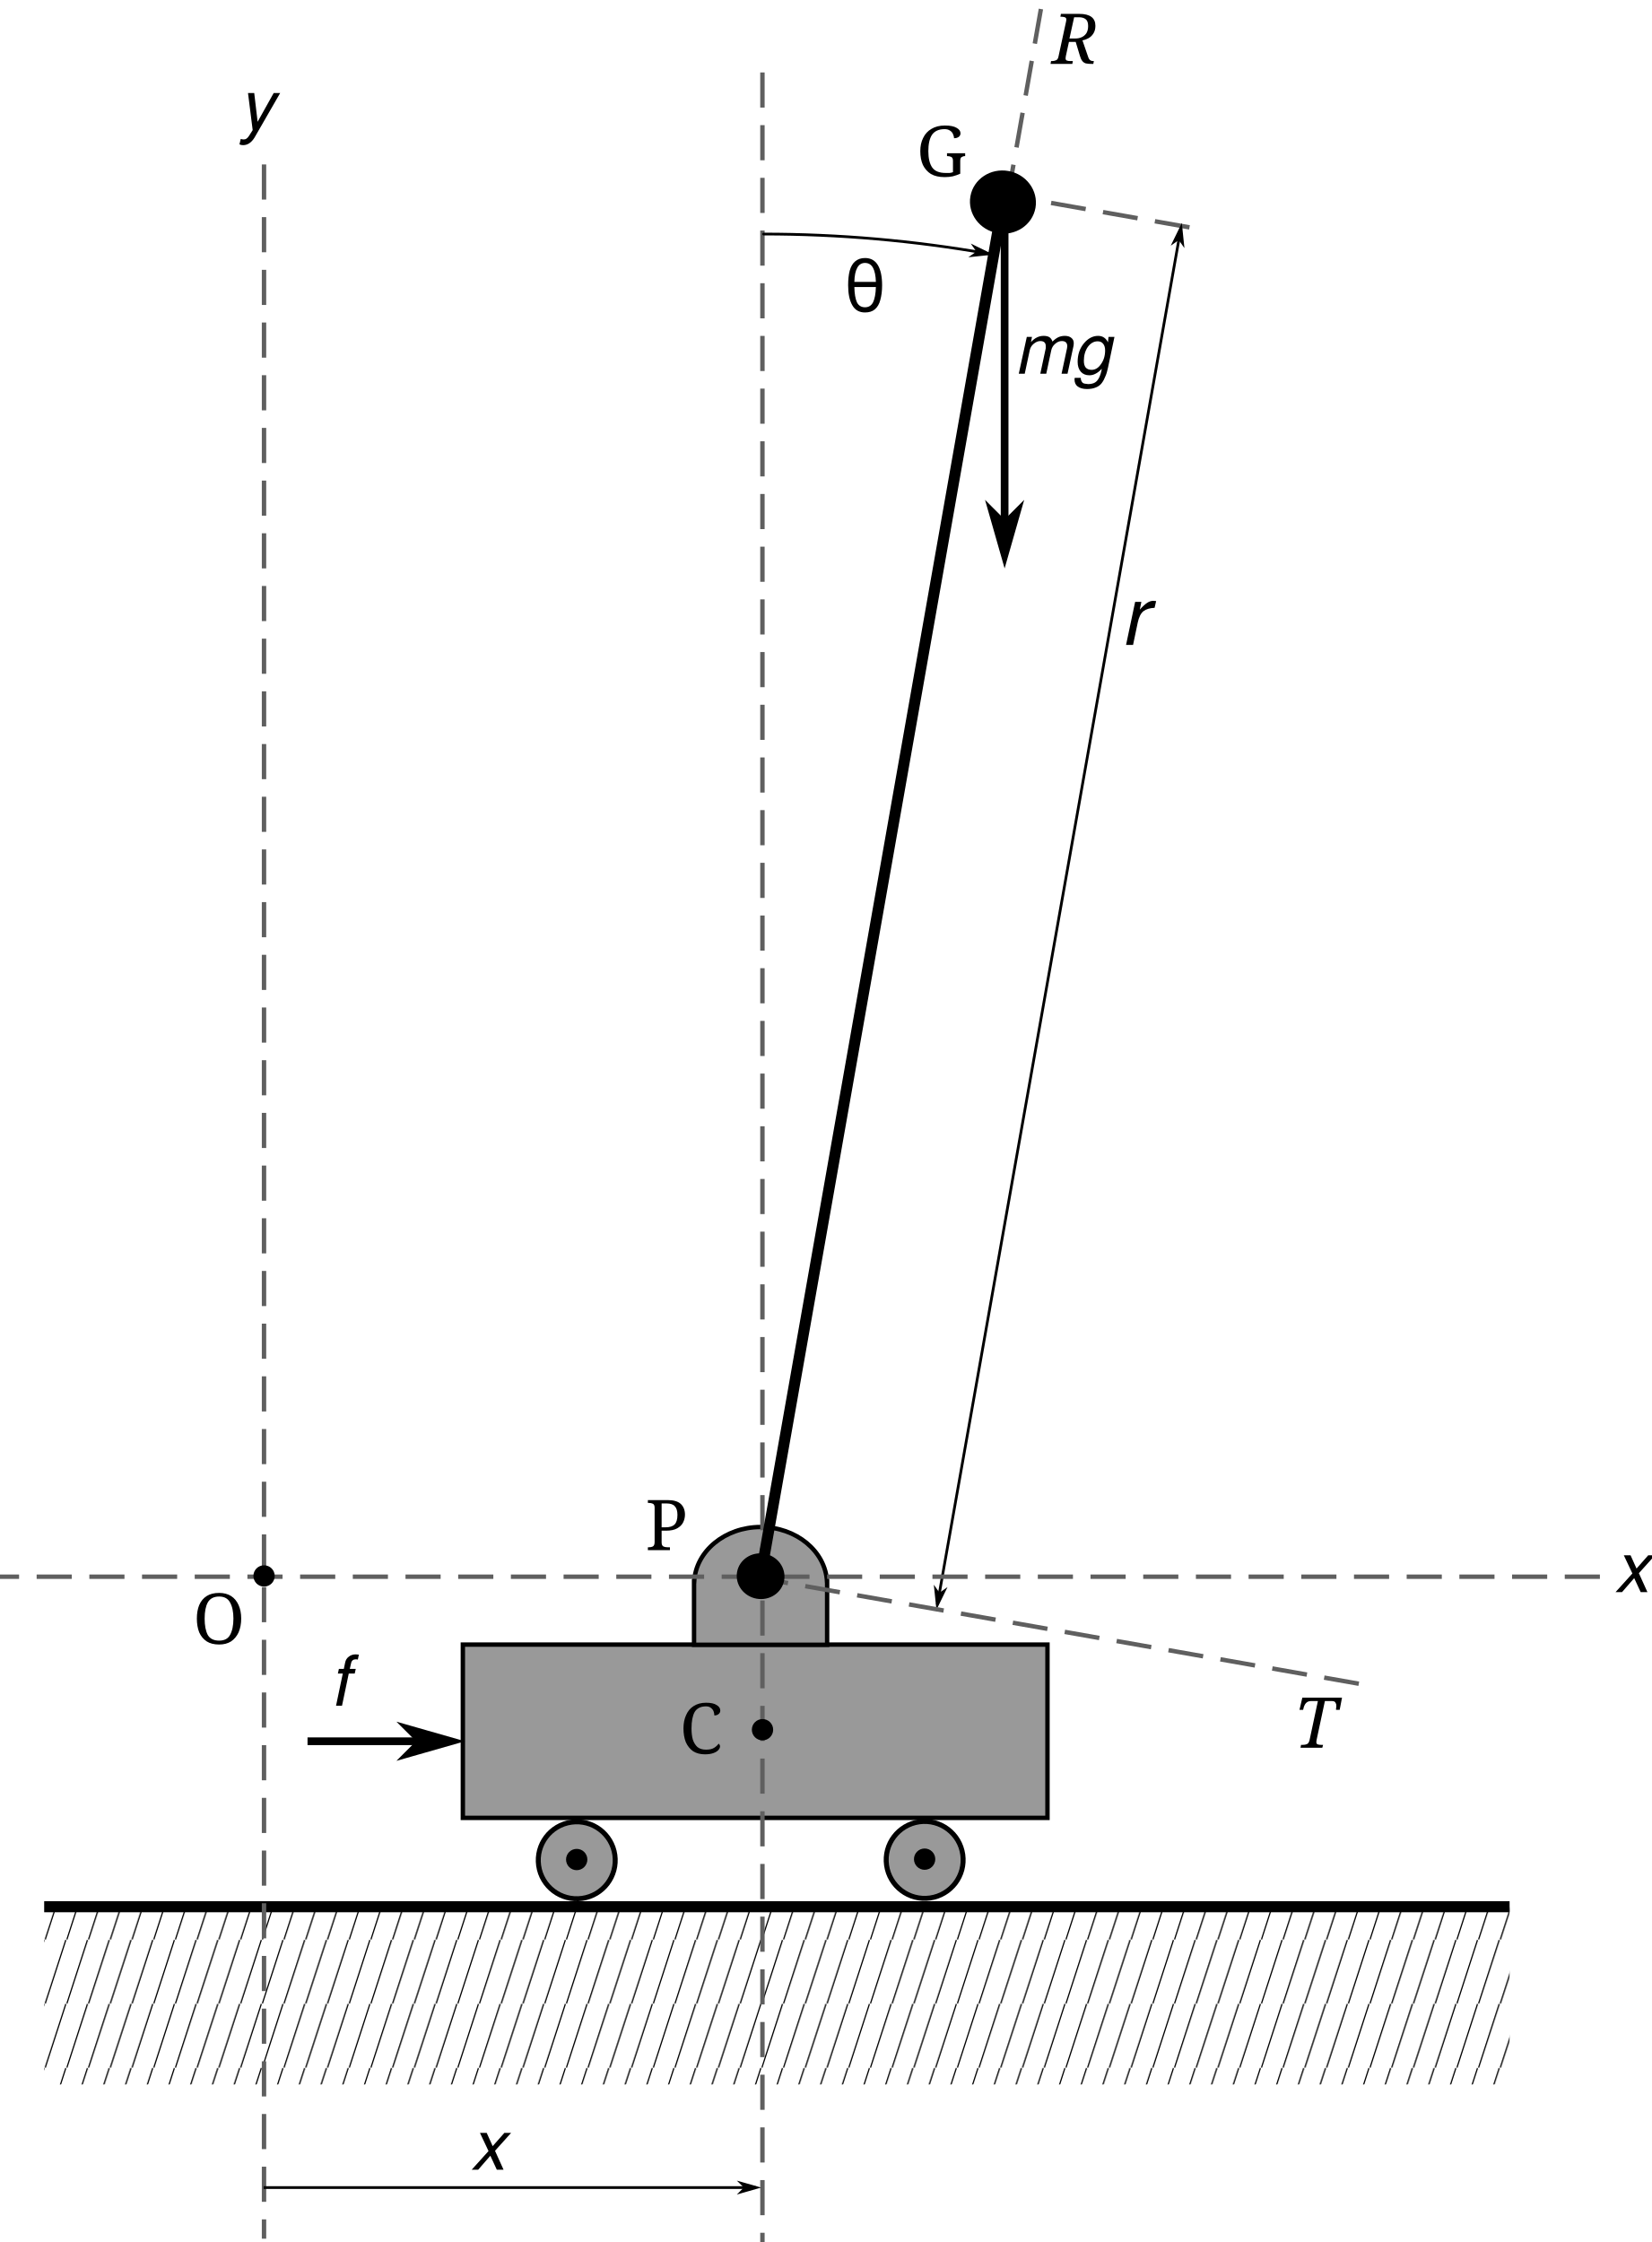
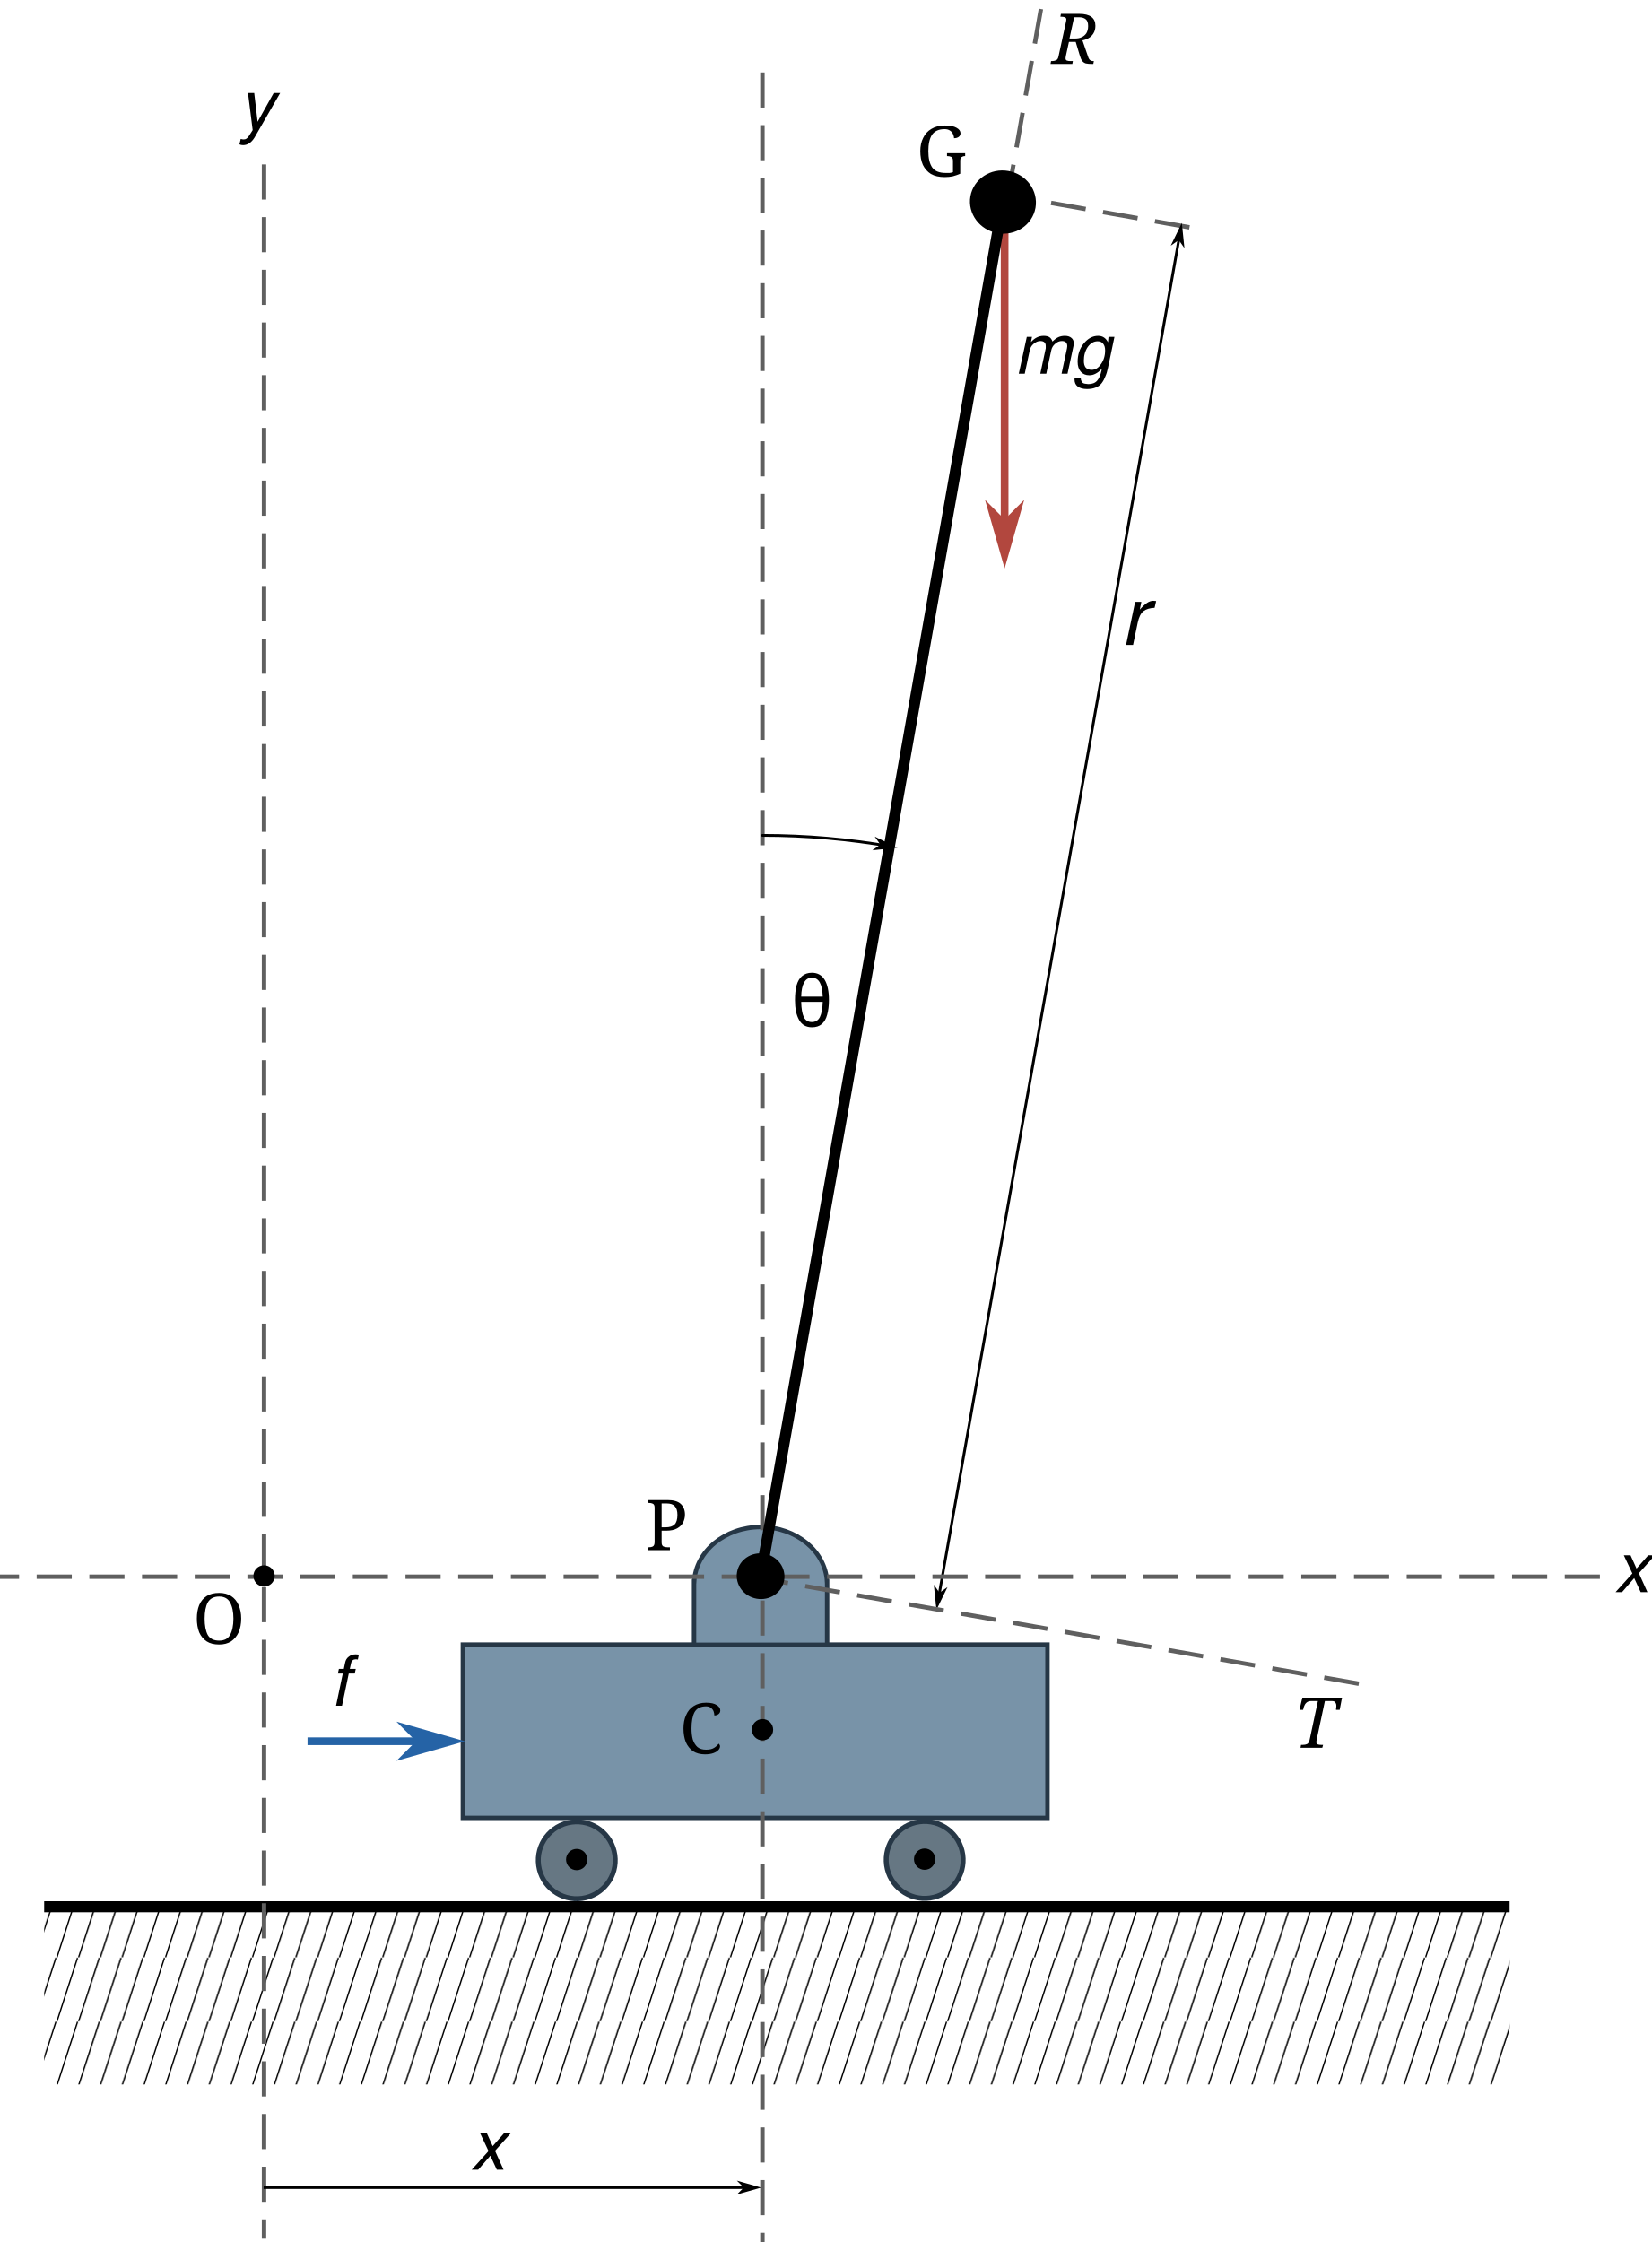
- <svg xmlns="http://www.w3.org/2000/svg" xmlns:xlink="http://www.w3.org/1999/xlink" width="99.535mm" height="135.097mm" viewBox="0 0 99.535 135.097" version="1.1" id="svg8">
-   <defs id="defs2">
-     <marker style="overflow:visible" id="marker1444" refX="0" refY="0" orient="auto">
-       <path transform="matrix(-0.4,0,0,-0.4,-4,0)" style="fill:#000000;fill-opacity:1;fill-rule:evenodd;stroke:#000000;stroke-width:1pt;stroke-opacity:1" d="M 0,0 5,-5 -12.5,0 5,5 Z" id="path1442" />
+ <svg xmlns="http://www.w3.org/2000/svg" width="99.535mm" height="135.097mm" viewBox="0 0 99.535 135.097" version="1.1" role="img" aria-labelledby="figure1-title figure1-description">
+   <style type="text/css">
+     .marker-overflow { overflow:visible }
+     .marker-path { fill:#000000;fill-opacity:1;fill-rule:evenodd;stroke:#000000;stroke-width:1pt;stroke-opacity:1 }
+     .cart-body { fill:#7893a8;stroke:#263746;stroke-width:0.265 }
+     .wheel { fill:#667783;stroke:#263746;stroke-width:0.6;stroke-linecap:round;stroke-linejoin:miter;stroke-miterlimit:4;stroke-dasharray:none;stroke-opacity:1;paint-order:stroke markers fill }
+     .applied-force { fill:none;fill-rule:evenodd;stroke:#2563a6;stroke-width:0.465;marker-end:url(#markerAppliedForce) }
+     .gravity-force { fill:none;fill-rule:evenodd;stroke:#b2473e;stroke-width:0.465;marker-end:url(#markerGravity) }
+     .applied-force-colour { fill:#2563a6 }
+     .gravity-force-colour { fill:#b2473e }
+     .point { fill:#000000;stroke:#000000;stroke-width:0.6;stroke-linecap:round;stroke-linejoin:miter;stroke-miterlimit:4;stroke-dasharray:none;stroke-opacity:1;paint-order:stroke markers fill }
+     .dashed-guide { fill:none;fill-rule:evenodd;stroke:#5f5f5f;stroke-width:0.265;stroke-linecap:butt;stroke-linejoin:miter;stroke-miterlimit:4;stroke-dasharray:2.117, 1.058;stroke-dashoffset:2.646;stroke-opacity:1 }
+     .sans-text { font-style:normal;font-weight:normal;font-size:4.939px;line-height:100%;font-family:sans-serif;letter-spacing:0px;word-spacing:0px;fill:#000000;fill-opacity:1;stroke:none;stroke-width:0.265px;stroke-linecap:butt;stroke-linejoin:miter;stroke-opacity:1 }
+     .sans-symbol { font-style:normal;font-variant:normal;font-weight:normal;font-stretch:normal;font-size:4.233px;line-height:100%;font-family:sans-serif;font-variant-ligatures:normal;font-variant-caps:normal;font-variant-numeric:normal;font-feature-settings:normal;text-align:start;writing-mode:lr-tb;text-anchor:start;fill:#000000;fill-opacity:1;stroke-width:0.265px }
+     .sans-label { font-style:normal;font-variant:normal;font-weight:normal;font-stretch:normal;font-size:4.233px;line-height:100%;font-family:sans-serif;font-variant-ligatures:normal;font-variant-caps:normal;font-variant-numeric:normal;font-feature-settings:normal;text-align:start;letter-spacing:0px;word-spacing:0px;writing-mode:lr-tb;text-anchor:start;fill:#000000;fill-opacity:1;stroke:none;stroke-width:0.265px;stroke-linecap:butt;stroke-linejoin:miter;stroke-opacity:1 }
+     .serif-text { font-style:normal;font-variant:normal;font-weight:normal;font-stretch:normal;font-size:4.939px;line-height:125%;font-family:serif;font-variant-ligatures:normal;font-variant-caps:normal;font-variant-numeric:normal;font-feature-settings:normal;text-align:start;letter-spacing:0px;word-spacing:0px;writing-mode:lr-tb;text-anchor:start;fill:#000000;fill-opacity:1;stroke:none;stroke-width:0.265px;stroke-linecap:butt;stroke-linejoin:miter;stroke-opacity:1 }
+     .serif-italic { font-style:italic;font-variant:normal;font-weight:normal;font-stretch:normal;font-size:4.233px;font-family:serif;font-variant-ligatures:normal;font-variant-caps:normal;font-variant-numeric:normal;font-feature-settings:normal;text-align:start;writing-mode:lr-tb;text-anchor:start;stroke-width:0.265px }
+     .serif-label { font-style:normal;font-variant:normal;font-weight:normal;font-stretch:normal;font-size:4.233px;font-family:serif;font-variant-ligatures:normal;font-variant-caps:normal;font-variant-numeric:normal;font-feature-settings:normal;text-align:start;writing-mode:lr-tb;text-anchor:start;stroke-width:0.265px }
+   </style>
+   <defs>
+     <marker class="marker-overflow" id="marker1444" refX="0" refY="0" orient="auto">
+       <path transform="matrix(-0.4,0,0,-0.4,-4,0)" class="marker-path" d="M 0,0 5,-5 -12.5,0 5,5 Z" />
    </marker>
-     <marker orient="auto" refY="0" refX="0" id="marker10780" style="overflow:visible">
-       <path id="path10778" d="M 0,0 5,-5 -12.5,0 5,5 Z" style="fill:#000000;fill-opacity:1;fill-rule:evenodd;stroke:#000000;stroke-width:1pt;stroke-opacity:1" transform="matrix(0.4,0,0,0.4,4,0)" />
+     <marker class="marker-overflow" id="markerAppliedForce" refX="0" refY="0" orient="auto">
+       <path transform="matrix(-0.4,0,0,-0.4,-4,0)" style="fill:#2563a6;fill-rule:evenodd;stroke:#2563a6;stroke-width:1pt" d="M 0,0 5,-5 -12.5,0 5,5 Z" />
    </marker>
-     <marker orient="auto" refY="0" refX="0" id="marker10732" style="overflow:visible">
-       <path id="path10730" d="M 0,0 5,-5 -12.5,0 5,5 Z" style="fill:#000000;fill-opacity:1;fill-rule:evenodd;stroke:#000000;stroke-width:1pt;stroke-opacity:1" transform="matrix(-0.4,0,0,-0.4,-4,0)" />
+     <marker class="marker-overflow" id="markerGravity" refX="0" refY="0" orient="auto">
+       <path transform="matrix(-0.4,0,0,-0.4,-4,0)" style="fill:#b2473e;fill-rule:evenodd;stroke:#b2473e;stroke-width:1pt" d="M 0,0 5,-5 -12.5,0 5,5 Z" />
    </marker>
-     <marker style="overflow:visible" id="marker10005" refX="0" refY="0" orient="auto">
-       <path transform="matrix(-0.4,0,0,-0.4,-4,0)" style="fill:#000000;fill-opacity:1;fill-rule:evenodd;stroke:#000000;stroke-width:1pt;stroke-opacity:1" d="M 0,0 5,-5 -12.5,0 5,5 Z" id="path10003" />
+     <marker orient="auto" refY="0" refX="0" id="marker10780" class="marker-overflow">
+       <path d="M 0,0 5,-5 -12.5,0 5,5 Z" class="marker-path" transform="matrix(0.4,0,0,0.4,4,0)" />
    </marker>
-     <marker orient="auto" refY="0" refX="0" id="marker8732" style="overflow:visible">
-       <path id="path8730" d="M 0,0 5,-5 -12.5,0 5,5 Z" style="fill:#000000;fill-opacity:1;fill-rule:evenodd;stroke:#000000;stroke-width:1pt;stroke-opacity:1" transform="matrix(-0.4,0,0,-0.4,-4,0)" />
+     <marker orient="auto" refY="0" refX="0" id="marker10732" class="marker-overflow">
+       <path d="M 0,0 5,-5 -12.5,0 5,5 Z" class="marker-path" transform="matrix(-0.4,0,0,-0.4,-4,0)" />
    </marker>
-     <marker orient="auto" refY="0" refX="0" id="marker8638" style="overflow:visible">
-       <path id="path8636" style="fill:#000000;fill-opacity:0;fill-rule:evenodd;stroke:#5f5f5f;stroke-width:0.625;stroke-linejoin:round;stroke-opacity:1" d="M 8.719,4.034 -2.207,0.016 8.719,-4.002 c -1.745,2.372 -1.735,5.617 -6e-7,8.035 z" transform="matrix(-1.1,0,0,-1.1,-1.1,0)" />
-     </marker>
-     <marker orient="auto" refY="0" refX="0" id="Arrow2Lend" style="overflow:visible">
-       <path id="path6410" style="fill:#000000;fill-opacity:0;fill-rule:evenodd;stroke:#5f5f5f;stroke-width:0.625;stroke-linejoin:round;stroke-opacity:1" d="M 8.719,4.034 -2.207,0.016 8.719,-4.002 c -1.745,2.372 -1.735,5.617 -6e-7,8.035 z" transform="matrix(-1.1,0,0,-1.1,-1.1,0)" />
-     </marker>
-     <marker orient="auto" refY="0" refX="0" id="Arrow1Send" style="overflow:visible">
-       <path id="path6404" d="M 0,0 5,-5 -12.5,0 5,5 Z" style="fill:#000000;fill-opacity:0;fill-rule:evenodd;stroke:#5f5f5f;stroke-width:1pt;stroke-opacity:1" transform="matrix(-0.2,0,0,-0.2,-1.2,0)" />
-     </marker>
-     <marker orient="auto" refY="0" refX="0" id="marker8378" style="overflow:visible">
-       <path id="path8376" d="M 0,0 5,-5 -12.5,0 5,5 Z" style="fill:#000000;fill-opacity:0;fill-rule:evenodd;stroke:#5f5f5f;stroke-width:1pt;stroke-opacity:1" transform="matrix(-0.8,0,0,-0.8,-10,0)" />
-     </marker>
-     <marker orient="auto" refY="0" refX="0" id="marker8302" style="overflow:visible">
-       <path id="path8300" d="M 0,0 5,-5 -12.5,0 5,5 Z" style="fill:#000000;fill-opacity:0;fill-rule:evenodd;stroke:#5f5f5f;stroke-width:1pt;stroke-opacity:1" transform="matrix(0.4,0,0,0.4,4,0)" />
-     </marker>
-     <marker orient="auto" refY="0" refX="0" id="marker8232" style="overflow:visible">
-       <path id="path8230" d="M 0,0 5,-5 -12.5,0 5,5 Z" style="fill:#000000;fill-opacity:0;fill-rule:evenodd;stroke:#5f5f5f;stroke-width:1pt;stroke-opacity:1" transform="matrix(-0.8,0,0,-0.8,-10,0)" />
-     </marker>
-     <marker orient="auto" refY="0" refX="0" id="TriangleOutL" style="overflow:visible">
-       <path id="path6531" d="M 5.77,0 -2.88,5 V -5 Z" style="fill:#5f5f5f;fill-opacity:1;fill-rule:evenodd;stroke:#5f5f5f;stroke-width:1pt;stroke-opacity:1" transform="scale(0.8)" />
-     </marker>
-     <marker orient="auto" refY="0" refX="0" id="Arrow2Lstart" style="overflow:visible">
-       <path id="path6407" style="fill:#000000;fill-opacity:0;fill-rule:evenodd;stroke:#5f5f5f;stroke-width:0.625;stroke-linejoin:round;stroke-opacity:1" d="M 8.719,4.034 -2.207,0.016 8.719,-4.002 c -1.745,2.372 -1.735,5.617 -6e-7,8.035 z" transform="matrix(1.1,0,0,1.1,1.1,0)" />
-     </marker>
-     <marker orient="auto" refY="0" refX="0" id="Arrow1Lend" style="overflow:visible">
-       <path id="path6392" d="M 0,0 5,-5 -12.5,0 5,5 Z" style="fill:#000000;fill-opacity:0;fill-rule:evenodd;stroke:#5f5f5f;stroke-width:1pt;stroke-opacity:1" transform="matrix(-0.8,0,0,-0.8,-10,0)" />
-     </marker>
-     <marker orient="auto" refY="0" refX="0" id="marker8006" style="overflow:visible">
-       <path id="path8004" d="M 0,0 5,-5 -12.5,0 5,5 Z" style="fill:#000000;fill-opacity:0;fill-rule:evenodd;stroke:#5f5f5f;stroke-width:1pt;stroke-opacity:1" transform="matrix(0.8,0,0,0.8,10,0)" />
-     </marker>
-     <marker orient="auto" refY="0" refX="0" id="Arrow1Lstart" style="overflow:visible">
-       <path id="path6389" d="M 0,0 5,-5 -12.5,0 5,5 Z" style="fill:#000000;fill-opacity:0;fill-rule:evenodd;stroke:#5f5f5f;stroke-width:1pt;stroke-opacity:1" transform="matrix(0.8,0,0,0.8,10,0)" />
-     </marker>
-     <marker orient="auto" refY="0" refX="0" id="Arrow1Mend" style="overflow:visible">
-       <path id="path6398" d="M 0,0 5,-5 -12.5,0 5,5 Z" style="fill:#5f5f5f;fill-opacity:1;fill-rule:evenodd;stroke:#5f5f5f;stroke-width:1pt;stroke-opacity:1" transform="matrix(-0.4,0,0,-0.4,-4,0)" />
-     </marker>
-     <marker orient="auto" refY="0" refX="0" id="Arrow1Mstart" style="overflow:visible">
-       <path id="path6395" d="M 0,0 5,-5 -12.5,0 5,5 Z" style="fill:#5f5f5f;fill-opacity:1;fill-rule:evenodd;stroke:#5f5f5f;stroke-width:1pt;stroke-opacity:1" transform="matrix(0.4,0,0,0.4,4,0)" />
-     </marker>
-     <pattern xlink:href="#pattern6272" id="pattern6279" patternTransform="matrix(0.07075792,0,0,0.08563973,155.034,168.7696)" />
-     <pattern xlink:href="#pattern6220" id="pattern6225" patternTransform="matrix(0.05595892,0,0,0.06404333,120.7069,209.0701)" />
-     <pattern patternUnits="userSpaceOnUse" width="507.903" height="33.138" patternTransform="matrix(0.2645833,0,0,0.2645833,3.079773,147.7084)" id="pattern4696">
-       <rect y="1.134" x="1.134" height="30.87" width="505.635" id="rect4694" style="fill:#000000;stroke:#000000;stroke-width:2.268;stroke-linecap:round;stroke-linejoin:miter;stroke-miterlimit:4;stroke-dasharray:none;stroke-opacity:1;paint-order:stroke markers fill" />
+     <pattern id="groundHatch" patternUnits="userSpaceOnUse" width="1.309" height="3.86">
+       <path d="M 1.276,0.016 0.033,3.845" style="fill:none;stroke:#000000;stroke-width:0.08" />
    </pattern>
-     <pattern patternUnits="userSpaceOnUse" width="44.551" height="94.098" patternTransform="matrix(0.2645833,0,0,0.2645833,120.7069,209.0701)" id="pattern6220">
-       <path id="path6218" d="M 44.098,0.211 0.453,93.887" style="fill:none;fill-rule:evenodd;stroke:#000000;stroke-width:1px;stroke-linecap:butt;stroke-linejoin:miter;stroke-opacity:1" />
-     </pattern>
-     <pattern patternUnits="userSpaceOnUse" width="24.028" height="63.733" patternTransform="matrix(0.2645833,0,0,0.2645833,168.9079,97.18906)" id="pattern6250">
-       <path id="path6248" d="M 22.659,0.464 1.369,63.269" style="fill:none;fill-rule:evenodd;stroke:#000000;stroke-width:2.891;stroke-linecap:butt;stroke-linejoin:miter;stroke-miterlimit:4;stroke-dasharray:none;stroke-opacity:1" />
-     </pattern>
-     <pattern patternUnits="userSpaceOnUse" width="22.21" height="50.423" patternTransform="matrix(0.2645833,0,0,0.2645833,168.726,74.02414)" id="pattern6261">
-       <path id="path6259" d="M 21.75,0.196 0.46,50.227" style="fill:none;fill-rule:evenodd;stroke:#000000;stroke-width:1px;stroke-linecap:butt;stroke-linejoin:miter;stroke-opacity:1" />
-     </pattern>
-     <pattern patternUnits="userSpaceOnUse" width="18.495" height="45.074" patternTransform="matrix(0.2645833,0,0,0.2645833,110.0011,151.6215)" id="pattern6272">
-       <path id="path6270" d="M 18.03,0.183 0.465,44.892" style="fill:none;fill-rule:evenodd;stroke:#000000;stroke-width:1px;stroke-linecap:butt;stroke-linejoin:miter;stroke-opacity:1" />
-     </pattern>
-     <marker style="overflow:visible" id="marker1444-6" refX="0" refY="0" orient="auto">
-       <path transform="matrix(-0.4,0,0,-0.4,-4,0)" style="fill:#000000;fill-opacity:1;fill-rule:evenodd;stroke:#000000;stroke-width:1pt;stroke-opacity:1" d="M 0,0 5,-5 -12.5,0 5,5 Z" id="path1442-3" />
-     </marker>
  </defs>
-   <g id="layer1" transform="translate(-45.03297,-17.14816)">
-     <g id="g9264">
-       <path id="rect4520" d="m 72.922,116.247 h 35.225 v 10.442 H 72.922 Z" style="fill:#999999;stroke:#000000;stroke-width:0.265;stroke-miterlimit:4;stroke-dasharray:none;stroke-opacity:1" />
-       <path id="rect4524" d="m 90.861,109.162 a 4.009,3.447 0 0 0 -4,3.29 h -0.009 v 0.158 3.648 h 8.018 v -3.648 -0.158 h -0.006 a 4.009,3.447 0 0 0 -4.003,-3.29 z" style="fill:#999999;stroke:#000000;stroke-width:0.265;stroke-linejoin:miter;stroke-miterlimit:4;stroke-dasharray:none;stroke-opacity:1" />
+   <g transform="translate(-45.03297,-17.14816)">
+     <g>
+       <path d="m 72.922,116.247 h 35.225 v 10.442 H 72.922 Z" class="cart-body" />
+       <path d="m 90.861,109.162 a 4.009,3.447 0 0 0 -4,3.29 h -0.009 v 0.158 3.648 h 8.018 v -3.648 -0.158 h -0.006 a 4.009,3.447 0 0 0 -4.003,-3.29 z" class="cart-body" />
    </g>
-     <g id="g4645" transform="translate(26.18572,-15.04752)">
-       <circle r="2.168" transform="rotate(82.08517)" cy="-33.219" cx="150.297" id="path4637" style="fill:#999999;stroke:#000000;stroke-width:0.6;stroke-linecap:round;stroke-linejoin:miter;stroke-miterlimit:4;stroke-dasharray:none;stroke-opacity:1;paint-order:stroke markers fill" />
-       <circle r="0.342" cy="144.246" cx="53.596" id="path4641" style="fill:#000000;stroke:#000000;stroke-width:0.6;stroke-linecap:round;stroke-linejoin:miter;stroke-miterlimit:4;stroke-dasharray:none;stroke-opacity:1;paint-order:stroke markers fill" />
+     <g transform="translate(26.18572,-15.04752)">
+       <circle r="2.168" transform="rotate(82.08517)" cy="-33.219" cx="150.297" class="wheel" />
+       <circle r="0.342" cy="144.246" cx="53.596" class="point" />
    </g>
-     <g transform="translate(47.14899,-15.07008)" id="g4645-9">
-       <circle r="2.168" transform="rotate(82.08517)" cy="-33.219" cx="150.297" id="path4637-7" style="fill:#999999;stroke:#000000;stroke-width:0.6;stroke-linecap:round;stroke-linejoin:miter;stroke-miterlimit:4;stroke-dasharray:none;stroke-opacity:1;paint-order:stroke markers fill" />
-       <circle r="0.342" cy="144.246" cx="53.596" id="path4641-0" style="fill:#000000;stroke:#000000;stroke-width:0.6;stroke-linecap:round;stroke-linejoin:miter;stroke-miterlimit:4;stroke-dasharray:none;stroke-opacity:1;paint-order:stroke markers fill" />
+     <g transform="translate(47.14899,-15.07008)">
+       <circle r="2.168" transform="rotate(82.08517)" cy="-33.219" cx="150.297" class="wheel" />
+       <circle r="0.342" cy="144.246" cx="53.596" class="point" />
    </g>
-     <path style="fill:url(#pattern6279);fill-opacity:1;fill-rule:nonzero;stroke:none;stroke-width:0.7;stroke-linecap:round;stroke-linejoin:miter;stroke-miterlimit:4;stroke-dasharray:none;stroke-opacity:1;paint-order:stroke markers fill" d="M 47.695,132.043 H 135.992 v 10.708 H 47.695 Z" id="rect6213" />
-     <path style="fill:none;fill-rule:evenodd;stroke:#000000;stroke-width:0.665;stroke-linecap:butt;stroke-linejoin:miter;stroke-miterlimit:4;stroke-dasharray:none;stroke-opacity:1" d="M 47.695,132.043 H 135.992" id="path6307" />
-     <path style="fill:none;fill-rule:evenodd;stroke:#5f5f5f;stroke-width:0.265;stroke-linecap:butt;stroke-linejoin:miter;stroke-miterlimit:4;stroke-dasharray:2.117, 1.058;stroke-dashoffset:2.646;stroke-opacity:1" d="M 90.972,20.985 V 152.245" id="path6311" />
-     <path style="fill:none;fill-rule:evenodd;stroke:#5f5f5f;stroke-width:0.265;stroke-linecap:butt;stroke-linejoin:miter;stroke-miterlimit:4;stroke-dasharray:2.117, 1.058;stroke-dashoffset:2.646;stroke-opacity:1" d="M 60.941,26.528 V 152.045" id="path6311-9" />
-     <path style="fill:none;fill-opacity:0;fill-rule:nonzero;stroke:#000000;stroke-width:0.165;stroke-linecap:round;stroke-linejoin:miter;stroke-miterlimit:4;stroke-dasharray:none;stroke-dashoffset:10;stroke-opacity:1;marker-end:url(#marker8732);paint-order:stroke markers fill" d="m 91.042,31.251 c 4.537,0 9.066,0.396 13.534,1.184" id="path7648-7" />
-     <flowRoot xml:space="preserve" id="flowRoot9979" style="font-style:normal;font-weight:normal;font-size:40px;line-height:125%;font-family:sans-serif;letter-spacing:0px;word-spacing:0px;fill:#000000;fill-opacity:1;stroke:none;stroke-width:1px;stroke-linecap:butt;stroke-linejoin:miter;stroke-opacity:1" transform="scale(0.2645833)">
-       <flowRegion id="flowRegion9981">
-         <rect id="rect9983" width="156.978" height="86.974" x="517.602" y="83.78" />
-       </flowRegion>
-       <flowPara id="flowPara9985" />
-     </flowRoot>
-     <text xml:space="preserve" style="font-style:normal;font-weight:normal;font-size:4.939px;line-height:100%;font-family:sans-serif;letter-spacing:0px;word-spacing:0px;fill:#000000;fill-opacity:1;stroke:none;stroke-width:0.265px;stroke-linecap:butt;stroke-linejoin:miter;stroke-opacity:1" x="95.902" y="35.928" id="text9989">
-       <tspan id="tspan9987" x="95.902" y="35.928" style="font-style:normal;font-variant:normal;font-weight:normal;font-stretch:normal;font-size:4.233px;line-height:100%;font-family:sans-serif;-inkscape-font-specification:'sans-serif, Normal';font-variant-ligatures:normal;font-variant-caps:normal;font-variant-numeric:normal;font-feature-settings:normal;text-align:start;writing-mode:lr-tb;text-anchor:start;stroke-width:0.265px">θ</tspan>
+     <path style="fill:url(#groundHatch);fill-rule:nonzero;stroke:none" d="M 47.695,132.043 H 135.992 v 10.708 H 47.695 Z" />
+     <path style="fill:none;fill-rule:evenodd;stroke:#000000;stroke-width:0.665" d="M 47.695,132.043 H 135.992" />
+     <path style="fill:none;fill-rule:evenodd;stroke:#5f5f5f;stroke-width:0.265;stroke-dasharray:2.117, 1.058;stroke-dashoffset:2.646" d="M 90.972,20.985 V 152.245" />
+     <path class="dashed-guide" d="M 60.941,26.528 V 152.045" />
+     <path style="fill:none;fill-opacity:0;fill-rule:nonzero;stroke:#000000;stroke-width:0.165;stroke-linecap:round;stroke-dashoffset:10;marker-end:url(#marker1444);paint-order:stroke markers fill" d="M 90.977,67.485 A 45,45 0 0 1 98.790,68.168" />
+     <text class="sans-text" x="92.7" y="79.0">
+       <tspan x="92.7" y="79.0" style="font-size:4.233px;line-height:100%;font-family:sans-serif;stroke-width:0.265px">θ</tspan>
    </text>
-     <path style="fill:none;fill-opacity:1;fill-rule:evenodd;stroke:#000000;stroke-width:0.165;stroke-linecap:butt;stroke-linejoin:miter;stroke-miterlimit:4;stroke-dasharray:none;stroke-opacity:1;marker-end:url(#marker10005)" d="m 60.919,148.965 h 29.654" id="path9995" />
-     <text xml:space="preserve" style="font-style:normal;font-weight:normal;font-size:4.939px;line-height:100%;font-family:sans-serif;letter-spacing:0px;word-spacing:0px;fill:#000000;fill-opacity:1;stroke:none;stroke-width:0.265px;stroke-linecap:butt;stroke-linejoin:miter;stroke-opacity:1" x="73.453" y="147.891" id="text9989-5">
-       <tspan id="tspan9987-9" x="73.453" y="147.891" style="font-style:normal;font-variant:normal;font-weight:normal;font-stretch:normal;font-size:4.233px;line-height:100%;font-family:sans-serif;-inkscape-font-specification:'sans-serif, Normal';font-variant-ligatures:normal;font-variant-caps:normal;font-variant-numeric:normal;font-feature-settings:normal;text-align:start;writing-mode:lr-tb;text-anchor:start;fill:#000000;fill-opacity:1;stroke-width:0.265px">𝑥</tspan>
+     <path style="fill:none;fill-rule:evenodd;stroke:#000000;stroke-width:0.165;marker-end:url(#marker1444)" d="m 60.919,148.965 h 29.654" />
+     <text class="sans-text" x="73.453" y="147.891">
+       <tspan x="73.453" y="147.891" class="sans-symbol">𝑥</tspan>
    </text>
-     <path style="fill:none;fill-rule:evenodd;stroke:#5f5f5f;stroke-width:0.265;stroke-linecap:butt;stroke-linejoin:miter;stroke-miterlimit:4;stroke-dasharray:2.117, 1.058;stroke-dashoffset:2.646;stroke-opacity:1" d="M 117.225,30.94 105.785,28.922" id="path6311-9-3-6" />
-     <path style="fill:none;fill-rule:evenodd;stroke:#000000;stroke-width:0.165;stroke-linecap:butt;stroke-linejoin:miter;stroke-miterlimit:4;stroke-dasharray:none;stroke-dashoffset:2.65;stroke-opacity:1;marker-start:url(#marker10780);marker-end:url(#marker10732)" d="M 116.186,30.903 101.513,113.833" id="path6311-3" />
-     <text xml:space="preserve" style="font-style:normal;font-variant:normal;font-weight:normal;font-stretch:normal;font-size:4.939px;line-height:100%;font-family:sans-serif;-inkscape-font-specification:'sans-serif, Normal';font-variant-ligatures:normal;font-variant-caps:normal;font-variant-numeric:normal;font-feature-settings:normal;text-align:start;letter-spacing:0px;word-spacing:0px;writing-mode:lr-tb;text-anchor:start;fill:#000000;fill-opacity:1;stroke:none;stroke-width:0.265px;stroke-linecap:butt;stroke-linejoin:miter;stroke-opacity:1" x="112.837" y="56.006" id="text9989-5-0-7">
-       <tspan id="tspan9987-9-4-4" x="112.837" y="56.006" style="font-style:normal;font-variant:normal;font-weight:normal;font-stretch:normal;font-size:4.939px;line-height:100%;font-family:sans-serif;-inkscape-font-specification:'sans-serif, Normal';font-variant-ligatures:normal;font-variant-caps:normal;font-variant-numeric:normal;font-feature-settings:normal;text-align:start;writing-mode:lr-tb;text-anchor:start;fill:#000000;fill-opacity:1;stroke-width:0.265px">𝑟</tspan>
+     <path style="fill:none;fill-rule:evenodd;stroke:#5f5f5f;stroke-width:0.265;stroke-dasharray:2.117, 1.058;stroke-dashoffset:2.646" d="M 117.225,30.94 105.785,28.922" />
+     <path style="fill:none;fill-rule:evenodd;stroke:#000000;stroke-width:0.165;stroke-dashoffset:2.65;marker-start:url(#marker10780);marker-end:url(#marker10732)" d="M 116.186,30.903 101.513,113.833" />
+     <text style="font-size:4.939px;line-height:100%;font-family:sans-serif;fill:#000000;stroke:none;stroke-width:0.265px" x="112.837" y="56.006">
+       <tspan x="112.837" y="56.006" style="font-size:4.939px;line-height:100%;font-family:sans-serif;fill:#000000;stroke-width:0.265px">𝑟</tspan>
    </text>
-     <circle style="fill:#000000;stroke:#000000;stroke-width:0.6;stroke-linecap:round;stroke-linejoin:miter;stroke-miterlimit:4;stroke-dasharray:none;stroke-opacity:1;paint-order:stroke markers fill" id="path4641-7" cx="91.484" cy="112.485" r="0.342" />
-     <text xml:space="preserve" style="font-style:normal;font-weight:normal;font-size:4.939px;line-height:100%;font-family:sans-serif;letter-spacing:0px;word-spacing:0px;fill:#000000;fill-opacity:1;stroke:none;stroke-width:0.265px;stroke-linecap:butt;stroke-linejoin:miter;stroke-opacity:1" x="59.804" y="24.972" id="text9989-5-5">
-       <tspan id="tspan9987-9-3" x="59.804" y="24.972" style="font-style:normal;font-variant:normal;font-weight:normal;font-stretch:normal;font-size:4.233px;line-height:100%;font-family:sans-serif;-inkscape-font-specification:'sans-serif, Normal';font-variant-ligatures:normal;font-variant-caps:normal;font-variant-numeric:normal;font-feature-settings:normal;text-align:start;writing-mode:lr-tb;text-anchor:start;fill:#000000;fill-opacity:1;stroke-width:0.265px">𝑦</tspan>
+     <circle class="point" cx="91.484" cy="112.485" r="0.342" />
+     <text class="sans-text" x="59.804" y="24.972">
+       <tspan x="59.804" y="24.972" class="sans-symbol">𝑦</tspan>
    </text>
-     <path style="fill:none;fill-rule:evenodd;stroke:#5f5f5f;stroke-width:0.265;stroke-linecap:butt;stroke-linejoin:miter;stroke-miterlimit:4;stroke-dasharray:2.117, 1.058;stroke-dashoffset:2.646;stroke-opacity:1" d="M 141.962,112.156 H 45.033" id="path6311-9-5" />
-     <text xml:space="preserve" style="font-style:normal;font-weight:normal;font-size:4.939px;line-height:100%;font-family:sans-serif;letter-spacing:0px;word-spacing:0px;fill:#000000;fill-opacity:1;stroke:none;stroke-width:0.265px;stroke-linecap:butt;stroke-linejoin:miter;stroke-opacity:1" x="142.376" y="113.085" id="text9989-5-6">
-       <tspan id="tspan9987-9-8" x="142.376" y="113.085" style="font-style:normal;font-variant:normal;font-weight:normal;font-stretch:normal;font-size:4.233px;line-height:100%;font-family:sans-serif;-inkscape-font-specification:'sans-serif, Normal';font-variant-ligatures:normal;font-variant-caps:normal;font-variant-numeric:normal;font-feature-settings:normal;text-align:start;writing-mode:lr-tb;text-anchor:start;fill:#000000;fill-opacity:1;stroke-width:0.265px">𝑥</tspan>
+     <path class="dashed-guide" d="M 141.962,112.156 H 45.033" />
+     <text class="sans-text" x="142.376" y="113.085">
+       <tspan x="142.376" y="113.085" class="sans-symbol">𝑥</tspan>
    </text>
-     <circle style="fill:#000000;stroke:#000000;stroke-width:0.6;stroke-linecap:round;stroke-linejoin:miter;stroke-miterlimit:4;stroke-dasharray:none;stroke-opacity:1;paint-order:stroke markers fill" id="path4641-7-1" cx="60.944" cy="112.11" r="0.342" />
-     <path style="fill:none;fill-rule:evenodd;stroke:#5f5f5f;stroke-width:0.265;stroke-linecap:butt;stroke-linejoin:miter;stroke-miterlimit:4;stroke-dasharray:2.117, 1.058;stroke-dashoffset:2.646;stroke-opacity:1" d="m 107.844,17.171 -1.971,11.176" id="path6311-9-4" />
-     <path style="fill:none;fill-rule:evenodd;stroke:#5f5f5f;stroke-width:0.265;stroke-linecap:butt;stroke-linejoin:miter;stroke-miterlimit:4;stroke-dasharray:2.117, 1.058;stroke-dashoffset:2.646;stroke-opacity:1" d="M 127.427,118.697 90.976,112.27" id="path6311-9-8" />
-     <path style="fill:none;fill-rule:evenodd;stroke:#000000;stroke-width:0.465;stroke-linecap:butt;stroke-linejoin:miter;stroke-miterlimit:4;stroke-dasharray:none;stroke-opacity:1;marker-end:url(#marker1444)" d="m 105.565,29.978 c 0,19.05 0,20.505 0,20.505" id="path503" />
-     <text xml:space="preserve" style="font-style:normal;font-variant:normal;font-weight:normal;font-stretch:normal;font-size:4.233px;line-height:100%;font-family:sans-serif;-inkscape-font-specification:'sans-serif, Normal';font-variant-ligatures:normal;font-variant-caps:normal;font-variant-numeric:normal;font-feature-settings:normal;text-align:start;letter-spacing:0px;word-spacing:0px;writing-mode:lr-tb;text-anchor:start;fill:#000000;fill-opacity:1;stroke:none;stroke-width:0.265px;stroke-linecap:butt;stroke-linejoin:miter;stroke-opacity:1" x="106.34" y="39.668" id="text9989-5-3">
-       <tspan id="tspan9987-9-86" x="106.34" y="39.668" style="font-style:normal;font-variant:normal;font-weight:normal;font-stretch:normal;font-size:4.233px;line-height:100%;font-family:sans-serif;-inkscape-font-specification:'sans-serif, Normal';font-variant-ligatures:normal;font-variant-caps:normal;font-variant-numeric:normal;font-feature-settings:normal;text-align:start;writing-mode:lr-tb;text-anchor:start;fill:#000000;fill-opacity:1;stroke-width:0.265px">𝑚𝑔</tspan>
+     <circle class="point" cx="60.944" cy="112.11" r="0.342" />
+     <path style="fill:none;fill-rule:evenodd;stroke:#5f5f5f;stroke-width:0.265;stroke-dasharray:2.117, 1.058;stroke-dashoffset:2.646" d="m 107.844,17.171 -1.971,11.176" />
+     <path style="fill:none;fill-rule:evenodd;stroke:#5f5f5f;stroke-width:0.265;stroke-dasharray:2.117, 1.058;stroke-dashoffset:2.646" d="M 127.427,118.697 90.976,112.27" />
+     <path class="gravity-force" d="m 105.565,29.978 c 0,19.05 0,20.505 0,20.505" />
+     <text class="sans-label" x="106.34" y="39.668">
+       <tspan x="106.34" y="39.668" class="sans-symbol gravity-force-colour">𝑚𝑔</tspan>
    </text>
-     <path style="fill:none;fill-rule:evenodd;stroke:#000000;stroke-width:0.465;stroke-linecap:butt;stroke-linejoin:miter;stroke-miterlimit:4;stroke-dasharray:none;stroke-opacity:1;marker-end:url(#marker1444-6)" d="m 63.563,122.072 c 7.962,0 8.571,0 8.571,0" id="path503-6" />
-     <text xml:space="preserve" style="font-style:normal;font-variant:normal;font-weight:normal;font-stretch:normal;font-size:4.233px;line-height:100%;font-family:sans-serif;-inkscape-font-specification:'sans-serif, Normal';font-variant-ligatures:normal;font-variant-caps:normal;font-variant-numeric:normal;font-feature-settings:normal;text-align:start;letter-spacing:0px;word-spacing:0px;writing-mode:lr-tb;text-anchor:start;fill:#000000;fill-opacity:1;stroke:none;stroke-width:0.265px;stroke-linecap:butt;stroke-linejoin:miter;stroke-opacity:1" x="65.155" y="119.929" id="text9989-5-3-6">
-       <tspan id="tspan9987-9-86-9" x="65.155" y="119.929" style="font-style:normal;font-variant:normal;font-weight:normal;font-stretch:normal;font-size:4.233px;line-height:100%;font-family:sans-serif;-inkscape-font-specification:'sans-serif, Normal';font-variant-ligatures:normal;font-variant-caps:normal;font-variant-numeric:normal;font-feature-settings:normal;text-align:start;writing-mode:lr-tb;text-anchor:start;fill:#000000;fill-opacity:1;stroke-width:0.265px">𝑓</tspan>
+     <path class="applied-force" d="m 63.563,122.072 c 7.962,0 8.571,0 8.571,0" />
+     <text class="sans-label" x="65.155" y="119.929">
+       <tspan x="65.155" y="119.929" class="sans-symbol applied-force-colour">𝑓</tspan>
    </text>
-     <circle style="fill:#000000;stroke:#000000;stroke-width:0.6;stroke-linecap:round;stroke-linejoin:miter;stroke-miterlimit:4;stroke-dasharray:none;stroke-opacity:1;paint-order:stroke markers fill" id="path4641-7-3" cx="90.977" cy="121.376" r="0.342" />
-     <text xml:space="preserve" style="font-style:normal;font-variant:normal;font-weight:normal;font-stretch:normal;font-size:4.939px;line-height:125%;font-family:serif;-inkscape-font-specification:'serif, Normal';font-variant-ligatures:normal;font-variant-caps:normal;font-variant-numeric:normal;font-feature-settings:normal;text-align:start;letter-spacing:0px;word-spacing:0px;writing-mode:lr-tb;text-anchor:start;fill:#000000;fill-opacity:1;stroke:none;stroke-width:0.265px;stroke-linecap:butt;stroke-linejoin:miter;stroke-opacity:1" x="123.004" y="122.461" id="text4750">
-       <tspan id="tspan4748" x="123.004" y="122.461" style="font-style:italic;font-variant:normal;font-weight:normal;font-stretch:normal;font-size:4.233px;font-family:serif;-inkscape-font-specification:'serif, Italic';font-variant-ligatures:normal;font-variant-caps:normal;font-variant-numeric:normal;font-feature-settings:normal;text-align:start;writing-mode:lr-tb;text-anchor:start;stroke-width:0.265px">T</tspan>
+     <circle class="point" cx="90.977" cy="121.376" r="0.342" />
+     <text class="serif-text" x="123.004" y="122.461">
+       <tspan x="123.004" y="122.461" class="serif-italic">T</tspan>
    </text>
-     <text xml:space="preserve" style="font-style:normal;font-variant:normal;font-weight:normal;font-stretch:normal;font-size:4.939px;line-height:125%;font-family:serif;-inkscape-font-specification:'serif, Normal';font-variant-ligatures:normal;font-variant-caps:normal;font-variant-numeric:normal;font-feature-settings:normal;text-align:start;letter-spacing:0px;word-spacing:0px;writing-mode:lr-tb;text-anchor:start;fill:#000000;fill-opacity:1;stroke:none;stroke-width:0.265px;stroke-linecap:butt;stroke-linejoin:miter;stroke-opacity:1" x="108.409" y="21.003" id="text4750-7">
-       <tspan id="tspan4748-3" x="108.409" y="21.003" style="font-style:italic;font-variant:normal;font-weight:normal;font-stretch:normal;font-size:4.233px;font-family:serif;-inkscape-font-specification:'serif, Italic';font-variant-ligatures:normal;font-variant-caps:normal;font-variant-numeric:normal;font-feature-settings:normal;text-align:start;writing-mode:lr-tb;text-anchor:start;stroke-width:0.265px">R</tspan>
+     <text class="serif-text" x="108.409" y="21.003">
+       <tspan x="108.409" y="21.003" class="serif-italic">R</tspan>
    </text>
-     <text xml:space="preserve" style="font-style:normal;font-variant:normal;font-weight:normal;font-stretch:normal;font-size:4.939px;line-height:125%;font-family:serif;-inkscape-font-specification:'serif, Normal';font-variant-ligatures:normal;font-variant-caps:normal;font-variant-numeric:normal;font-feature-settings:normal;text-align:start;letter-spacing:0px;word-spacing:0px;writing-mode:lr-tb;text-anchor:start;fill:#000000;fill-opacity:1;stroke:none;stroke-width:0.265px;stroke-linecap:butt;stroke-linejoin:miter;stroke-opacity:1" x="85.979" y="122.813" id="text4750-7-8">
-       <tspan id="tspan4748-3-7" x="85.979" y="122.813" style="font-style:normal;font-variant:normal;font-weight:normal;font-stretch:normal;font-size:4.233px;font-family:serif;-inkscape-font-specification:'serif, Normal';font-variant-ligatures:normal;font-variant-caps:normal;font-variant-numeric:normal;font-feature-settings:normal;text-align:start;writing-mode:lr-tb;text-anchor:start;stroke-width:0.265px">C</tspan>
+     <text class="serif-text" x="85.979" y="122.813">
+       <tspan x="85.979" y="122.813" class="serif-label">C</tspan>
    </text>
-     <text xml:space="preserve" style="font-style:normal;font-variant:normal;font-weight:normal;font-stretch:normal;font-size:4.233px;line-height:125%;font-family:serif;-inkscape-font-specification:'serif, Normal';font-variant-ligatures:normal;font-variant-caps:normal;font-variant-numeric:normal;font-feature-settings:normal;text-align:start;letter-spacing:0px;word-spacing:0px;writing-mode:lr-tb;text-anchor:start;fill:#000000;fill-opacity:1;stroke:none;stroke-width:0.265px;stroke-linecap:butt;stroke-linejoin:miter;stroke-opacity:1" x="83.915" y="110.555" id="text4750-7-8-3">
-       <tspan id="tspan4748-3-7-2" x="83.915" y="110.555" style="font-style:normal;font-variant:normal;font-weight:normal;font-stretch:normal;font-size:4.233px;font-family:serif;-inkscape-font-specification:'serif, Normal';font-variant-ligatures:normal;font-variant-caps:normal;font-variant-numeric:normal;font-feature-settings:normal;text-align:start;writing-mode:lr-tb;text-anchor:start;stroke-width:0.265px">P</tspan>
+     <text style="font-size:4.233px;line-height:125%;font-family:serif;fill:#000000;stroke:none;stroke-width:0.265px" x="83.915" y="110.555">
+       <tspan x="83.915" y="110.555" class="serif-label">P</tspan>
    </text>
-     <text xml:space="preserve" style="font-style:normal;font-variant:normal;font-weight:normal;font-stretch:normal;font-size:4.939px;line-height:125%;font-family:serif;-inkscape-font-specification:'serif, Normal';font-variant-ligatures:normal;font-variant-caps:normal;font-variant-numeric:normal;font-feature-settings:normal;text-align:start;letter-spacing:0px;word-spacing:0px;writing-mode:lr-tb;text-anchor:start;fill:#000000;fill-opacity:1;stroke:none;stroke-width:0.265px;stroke-linecap:butt;stroke-linejoin:miter;stroke-opacity:1" x="100.25" y="27.773" id="text4750-7-8-3-3">
-       <tspan id="tspan4748-3-7-2-6" x="100.25" y="27.773" style="font-style:normal;font-variant:normal;font-weight:normal;font-stretch:normal;font-size:4.233px;font-family:serif;-inkscape-font-specification:'serif, Normal';font-variant-ligatures:normal;font-variant-caps:normal;font-variant-numeric:normal;font-feature-settings:normal;text-align:start;writing-mode:lr-tb;text-anchor:start;stroke-width:0.265px">G</tspan>
+     <text class="serif-text" x="100.25" y="27.773">
+       <tspan x="100.25" y="27.773" class="serif-label">G</tspan>
    </text>
-     <text xml:space="preserve" style="font-style:normal;font-variant:normal;font-weight:normal;font-stretch:normal;font-size:4.939px;line-height:125%;font-family:serif;-inkscape-font-specification:'serif, Normal';font-variant-ligatures:normal;font-variant-caps:normal;font-variant-numeric:normal;font-feature-settings:normal;text-align:start;letter-spacing:0px;word-spacing:0px;writing-mode:lr-tb;text-anchor:start;fill:#000000;fill-opacity:1;stroke:none;stroke-width:0.265px;stroke-linecap:butt;stroke-linejoin:miter;stroke-opacity:1" x="56.66" y="116.196" id="text4750-7-8-3-4">
-       <tspan id="tspan4748-3-7-2-9" x="56.66" y="116.196" style="font-style:normal;font-variant:normal;font-weight:normal;font-stretch:normal;font-size:4.233px;font-family:serif;-inkscape-font-specification:'serif, Normal';font-variant-ligatures:normal;font-variant-caps:normal;font-variant-numeric:normal;font-feature-settings:normal;text-align:start;writing-mode:lr-tb;text-anchor:start;stroke-width:0.265px">O</tspan>
+     <text class="serif-text" x="56.66" y="116.196">
+       <tspan x="56.66" y="116.196" class="serif-label">O</tspan>
    </text>
-     <g id="g4755" transform="translate(-57.55197,2.682307)">
-       <path id="path4718" d="M 148.413,109.465 C 162.903,27.291 162.903,27.291 162.903,27.291" style="fill:none;fill-rule:evenodd;stroke:#000000;stroke-width:0.665;stroke-linecap:butt;stroke-linejoin:miter;stroke-miterlimit:4;stroke-dasharray:none;stroke-opacity:1" />
-       <path id="path4571-5" d="m 148.601,108.384 a 1.141,1.076 10 0 1 0.937,1.258 1.141,1.076 10 0 1 -1.31,0.861 1.141,1.076 10 0 1 -0.937,-1.258 1.141,1.076 10 0 1 1.31,-0.861 z" style="fill:#000000;stroke:#000000;stroke-width:0.6;stroke-linecap:round;stroke-linejoin:miter;stroke-miterlimit:4;stroke-dasharray:none;stroke-opacity:1;paint-order:stroke markers fill" />
-       <path id="path4571-5-8" d="m 163.293,25.065 a 1.691,1.601 10.687 0 1 1.388,1.872 1.691,1.601 10.687 0 1 -1.942,1.282 1.691,1.601 10.687 0 1 -1.388,-1.872 1.691,1.601 10.687 0 1 1.942,-1.282 z" style="fill:#000000;stroke:#000000;stroke-width:0.6;stroke-linecap:round;stroke-linejoin:miter;stroke-miterlimit:4;stroke-dasharray:none;stroke-opacity:1;paint-order:stroke markers fill" />
+     <g transform="translate(-57.55197,2.682307)">
+       <path d="M 148.413,109.465 C 162.903,27.291 162.903,27.291 162.903,27.291" style="fill:none;fill-rule:evenodd;stroke:#000000;stroke-width:0.665" />
+       <path d="m 148.601,108.384 a 1.141,1.076 10 0 1 0.937,1.258 1.141,1.076 10 0 1 -1.31,0.861 1.141,1.076 10 0 1 -0.937,-1.258 1.141,1.076 10 0 1 1.31,-0.861 z" style="fill:#000000;stroke:#000000;stroke-width:0.6;stroke-linecap:round;paint-order:stroke markers fill" />
+       <path d="m 163.293,25.065 a 1.691,1.601 10.687 0 1 1.388,1.872 1.691,1.601 10.687 0 1 -1.942,1.282 1.691,1.601 10.687 0 1 -1.388,-1.872 1.691,1.601 10.687 0 1 1.942,-1.282 z" class="point" />
    </g>
  </g>
</svg>
